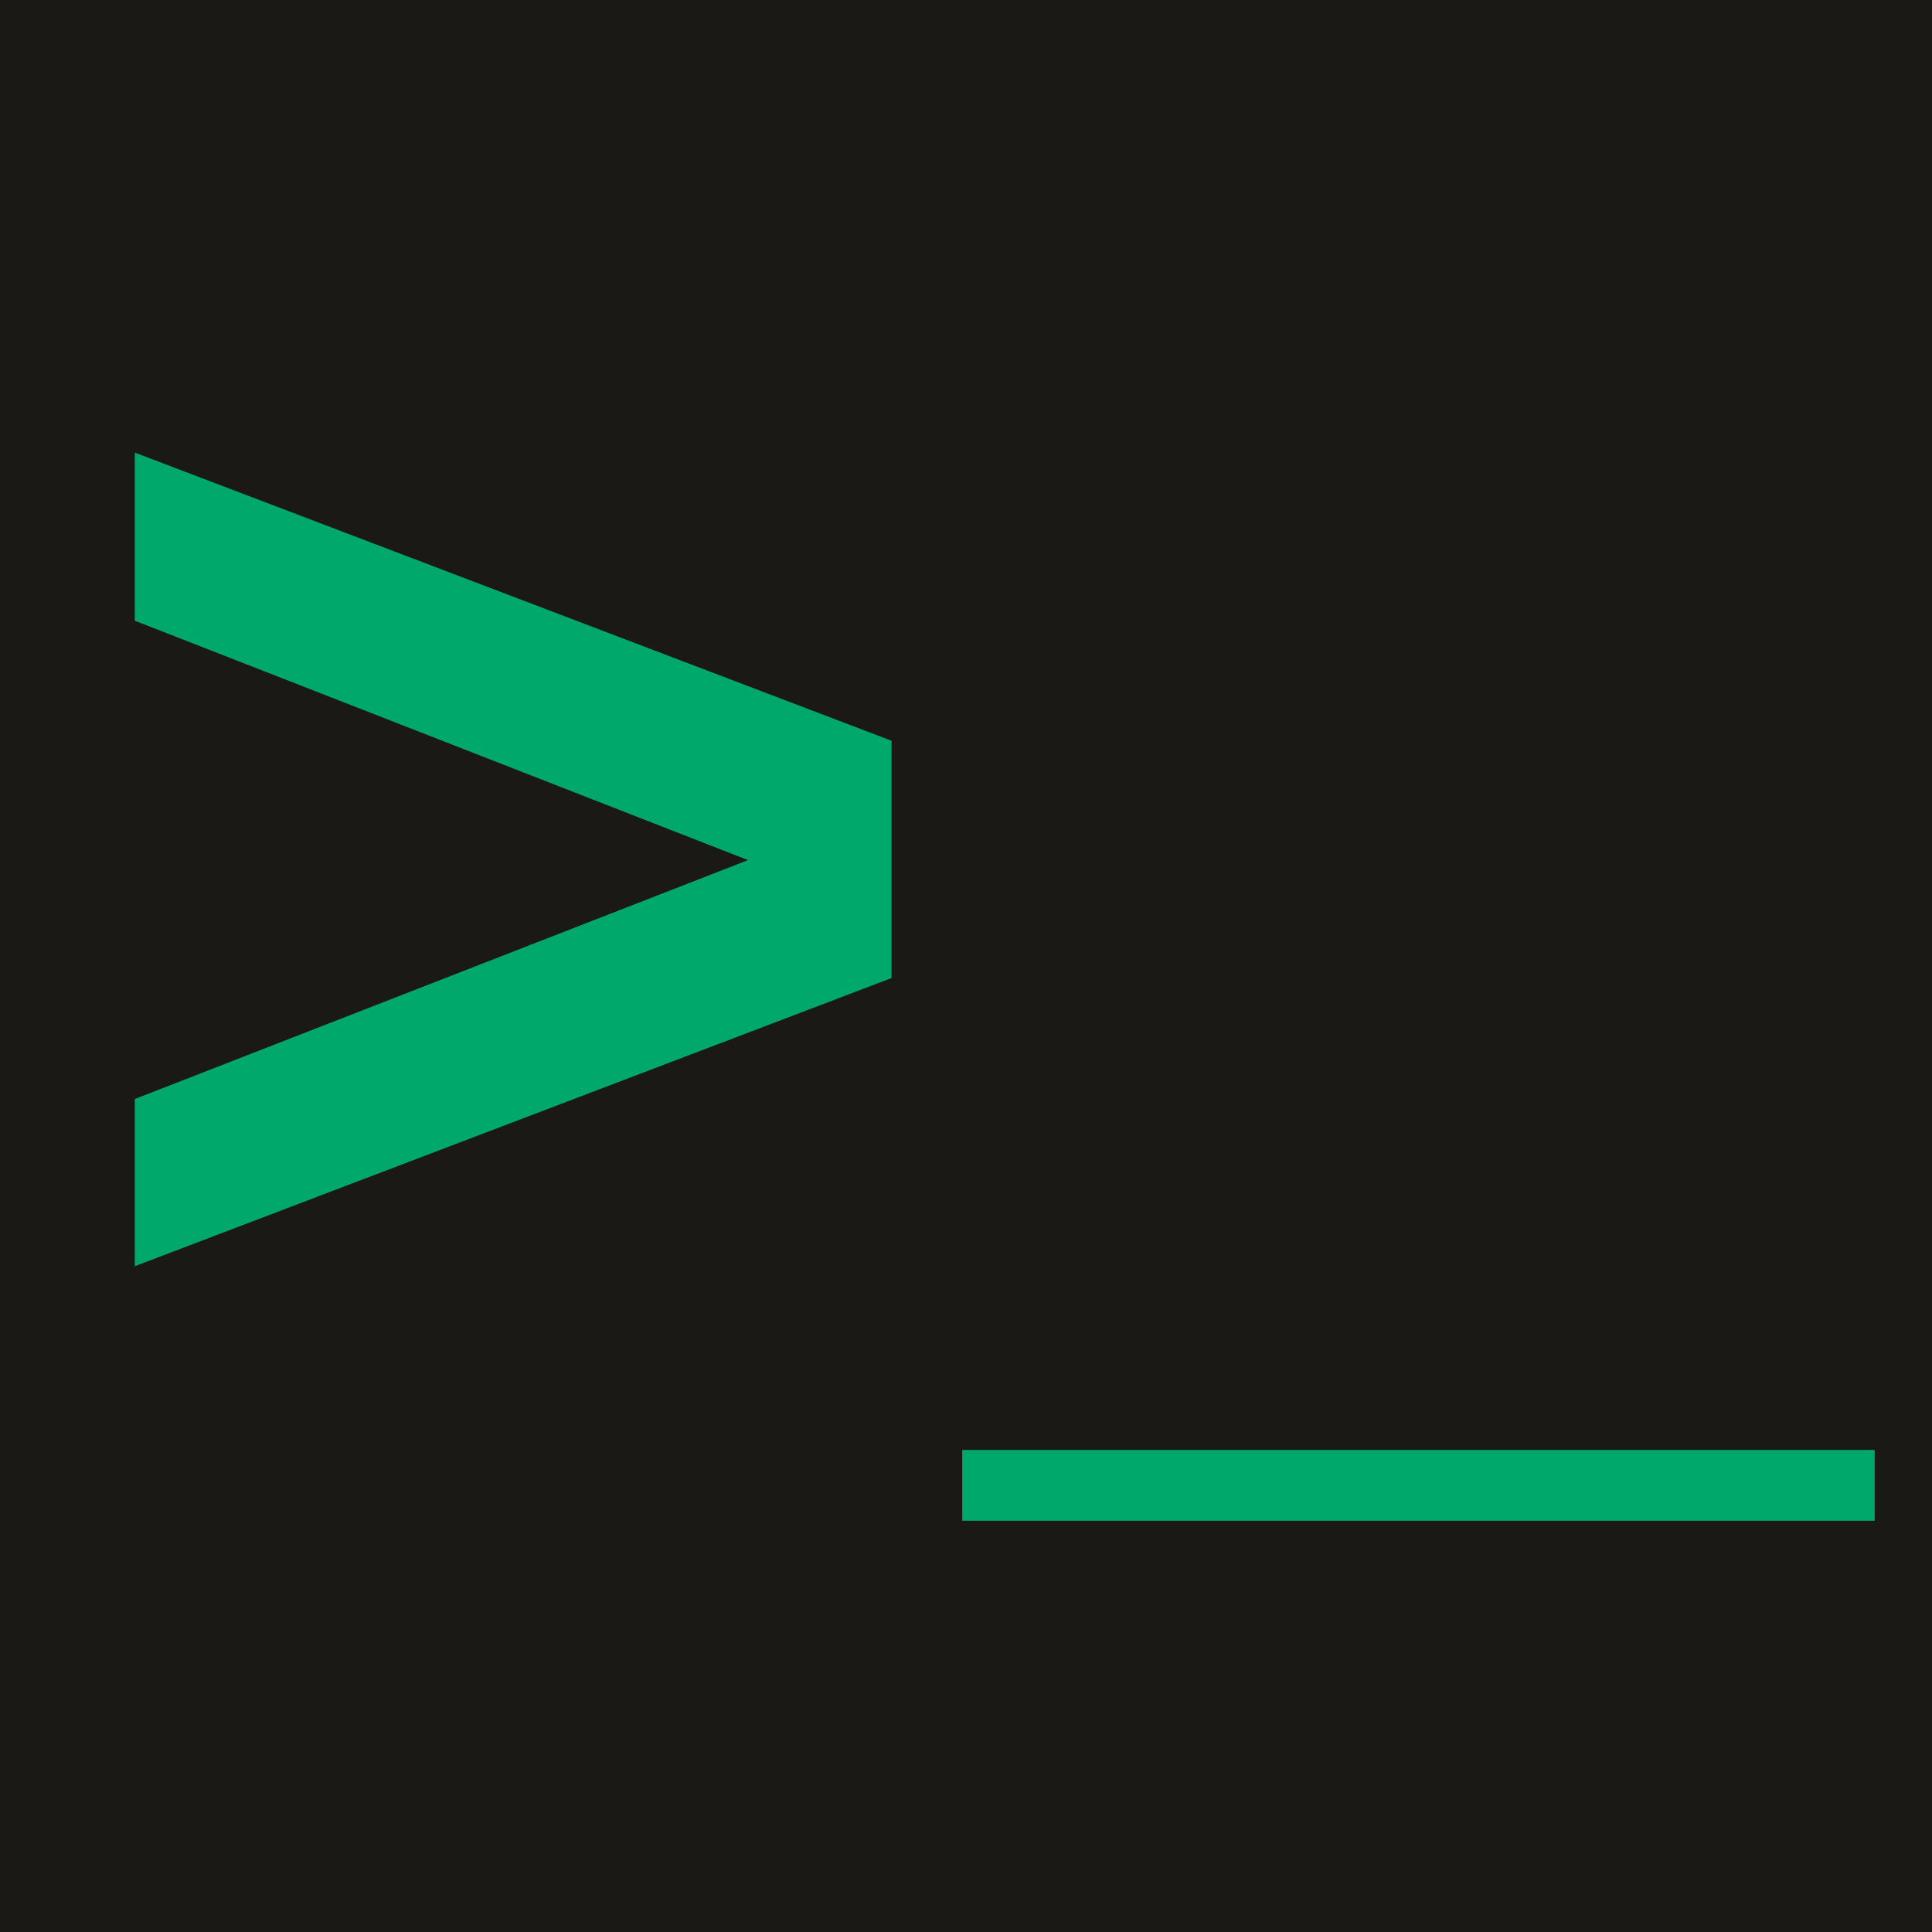
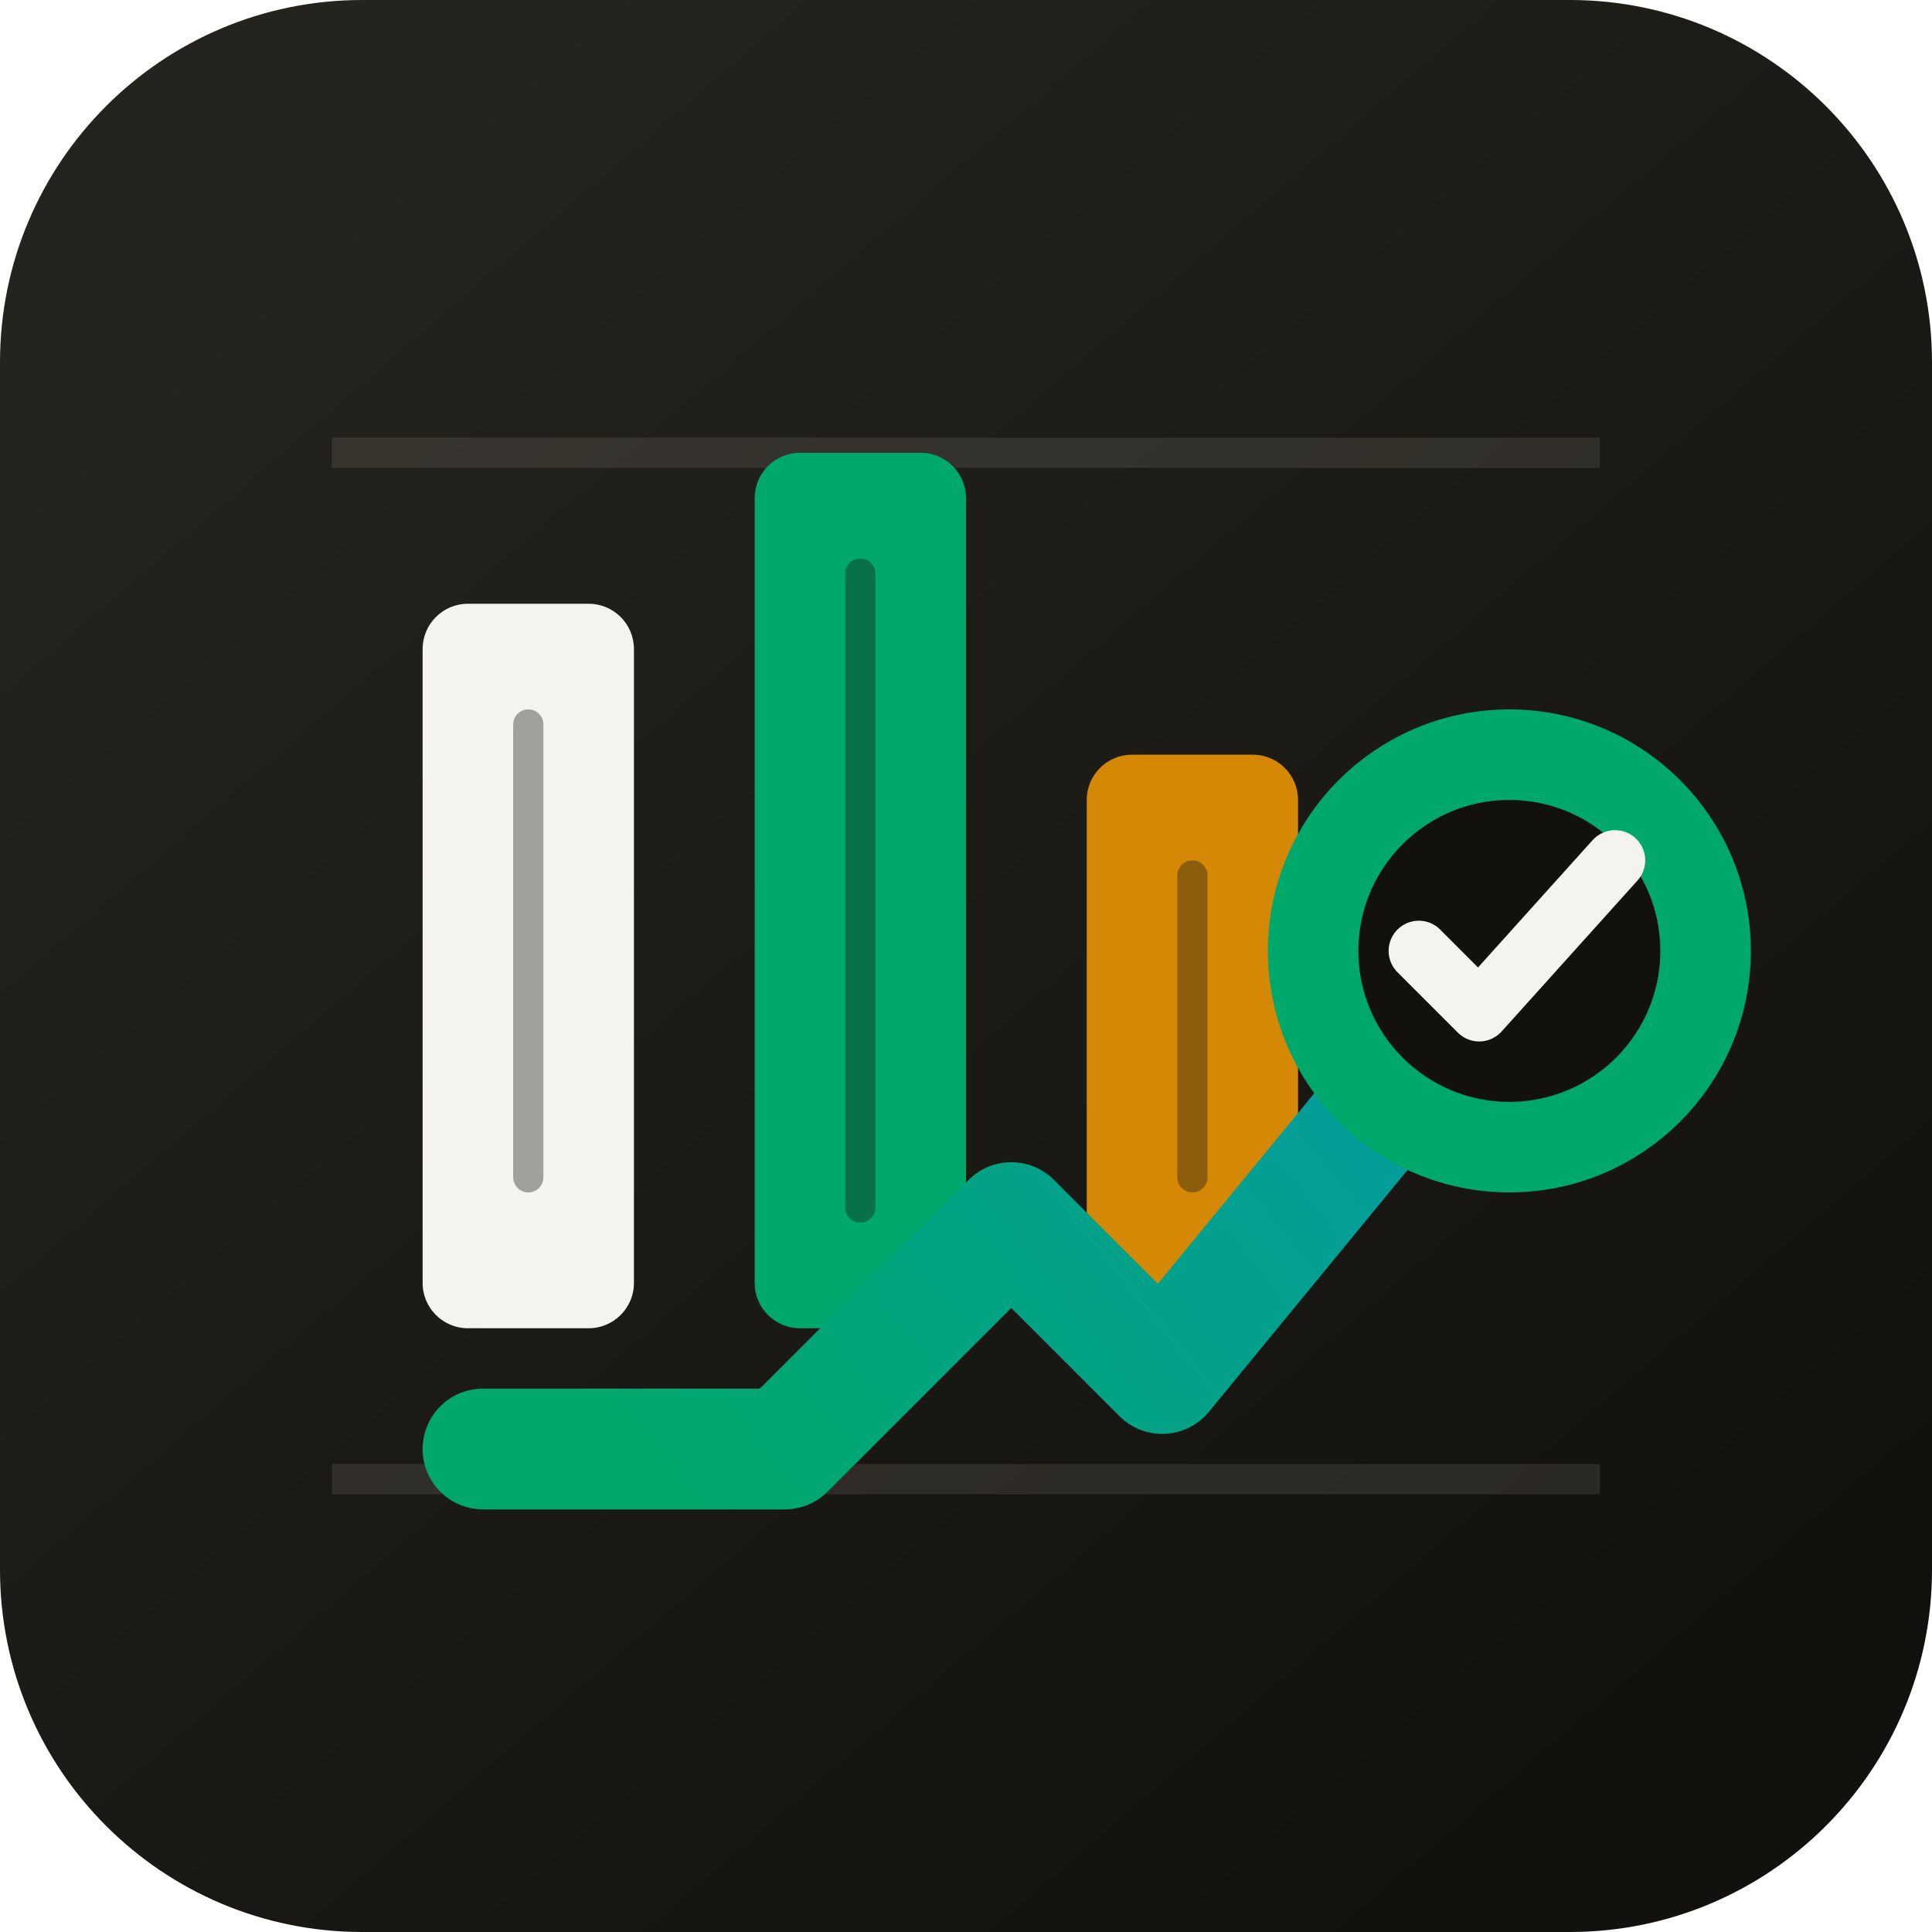
- <svg xmlns="http://www.w3.org/2000/svg" viewBox="0 0 128 128">
-   <rect width="128" height="128" fill="#1a1915" />
-   <text x="64" y="90" font-family="'Courier New', monospace" font-size="100" font-weight="bold" fill="#00a86b" text-anchor="middle">&gt;_</text>
+ <svg xmlns="http://www.w3.org/2000/svg" viewBox="0 0 128 128" role="img" aria-labelledby="title desc">
+   <defs>
+     <linearGradient id="surface" x1="20" y1="14" x2="108" y2="116" gradientUnits="userSpaceOnUse">
+       <stop offset="0" stop-color="#25231d" />
+       <stop offset="1" stop-color="#12110e" />
+     </linearGradient>
+     <linearGradient id="progress" x1="34" y1="86" x2="96" y2="36" gradientUnits="userSpaceOnUse">
+       <stop offset="0" stop-color="#00a86b" />
+       <stop offset="1" stop-color="#0798b4" />
+     </linearGradient>
+   </defs>
+   <rect width="128" height="128" rx="24" fill="url(#surface)" />
+   <path d="M22 30h84M22 98h84" stroke="#d4cfc5" stroke-opacity=".12" stroke-width="2" />
+   <rect x="28" y="40" width="14" height="48" rx="3" fill="#f5f3ef" />
+   <rect x="50" y="30" width="14" height="58" rx="3" fill="#00a86b" />
+   <rect x="72" y="50" width="14" height="38" rx="3" fill="#d48806" />
+   <path d="M35 48v30M57 38v42M79 58v20" stroke="#1a1915" stroke-opacity=".38" stroke-width="2" stroke-linecap="round" />
+   <path d="M32 96h20l15-15 10 10 23-28" fill="none" stroke="url(#progress)" stroke-width="8" stroke-linecap="round" stroke-linejoin="round" />
+   <circle cx="100" cy="63" r="13" fill="#12110e" stroke="#00a86b" stroke-width="6" />
+   <path d="M94 63l4 4 9-10" fill="none" stroke="#f5f3ef" stroke-width="4" stroke-linecap="round" stroke-linejoin="round" />
</svg>
